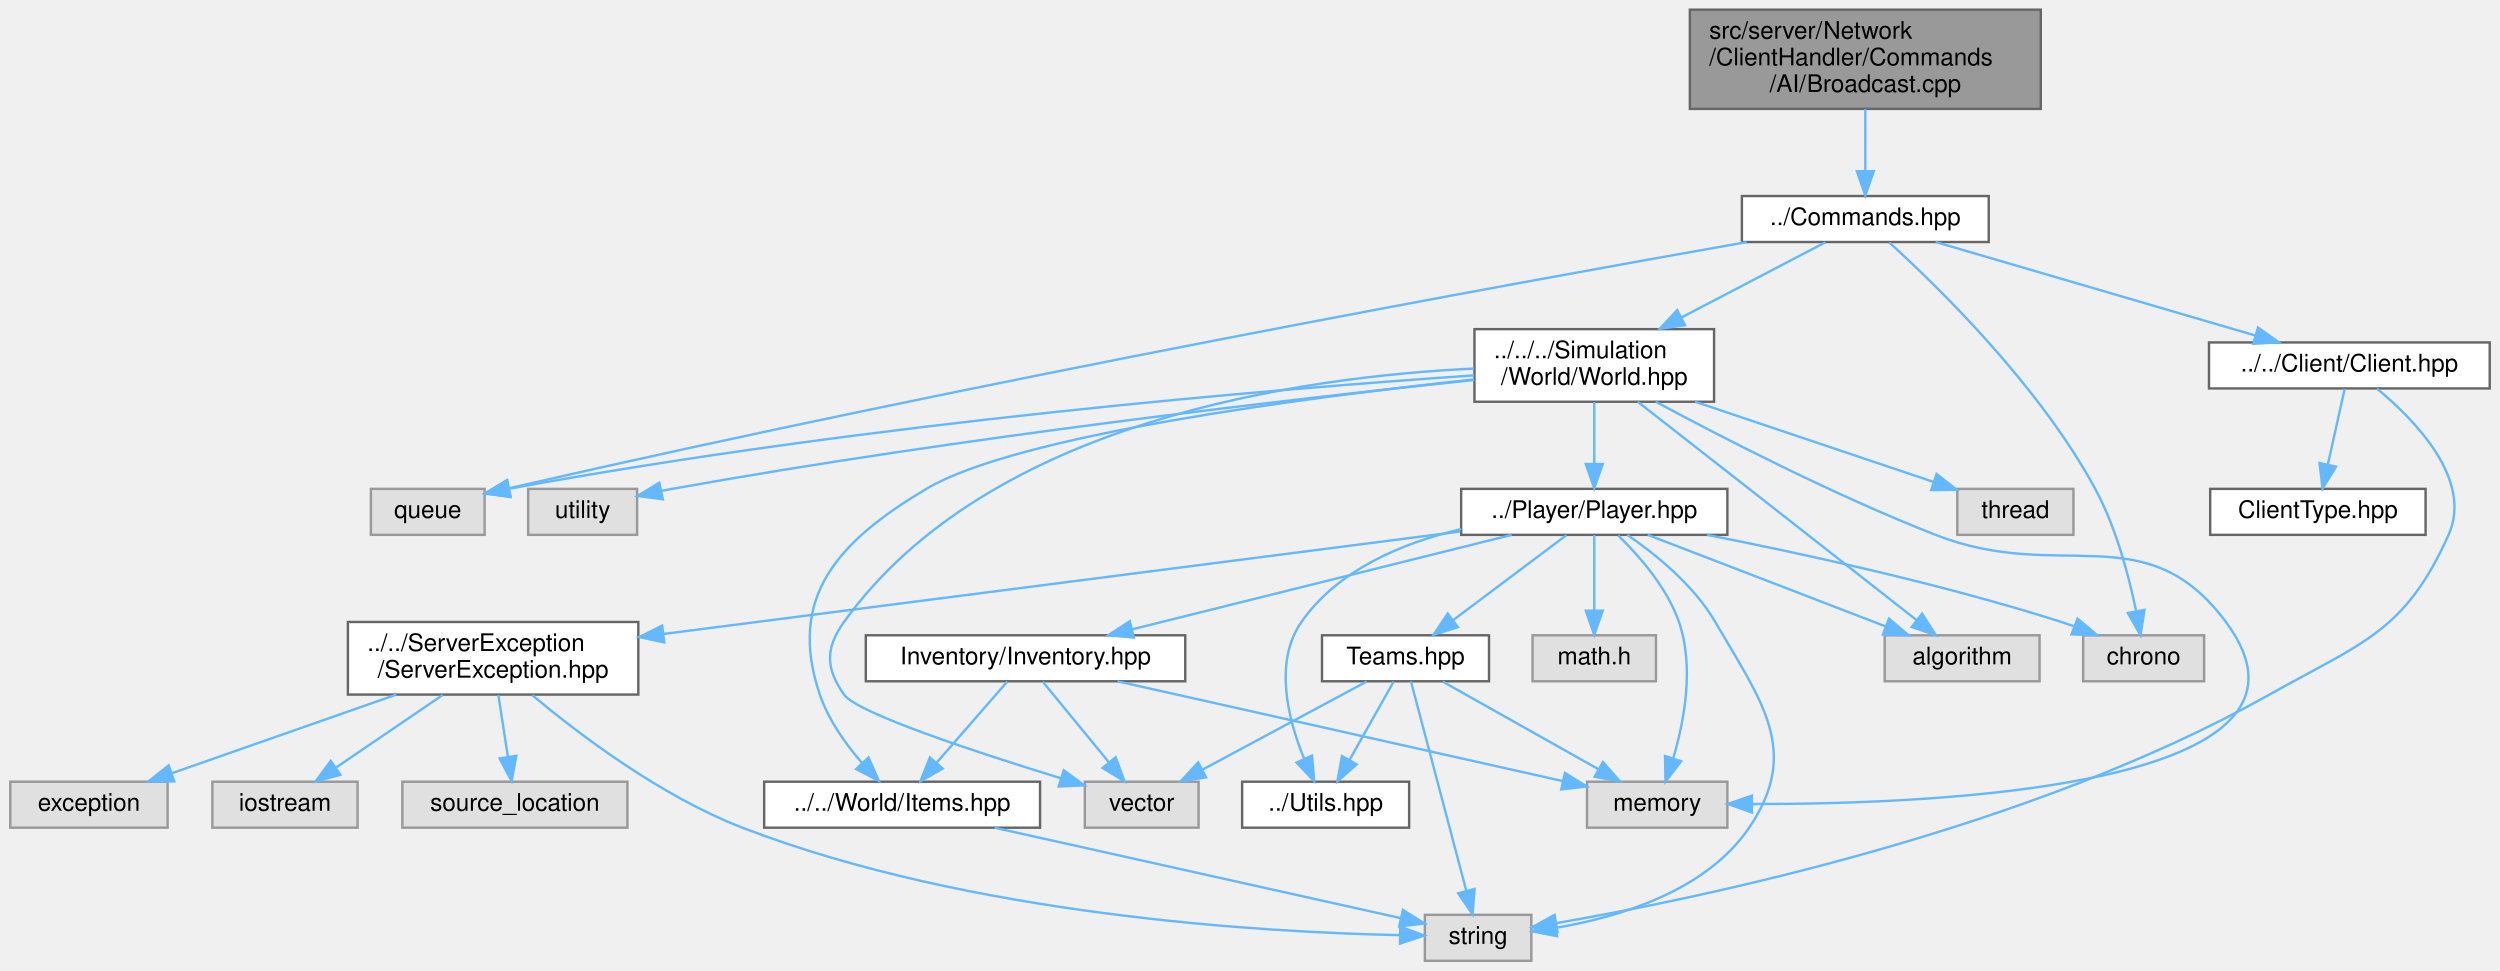
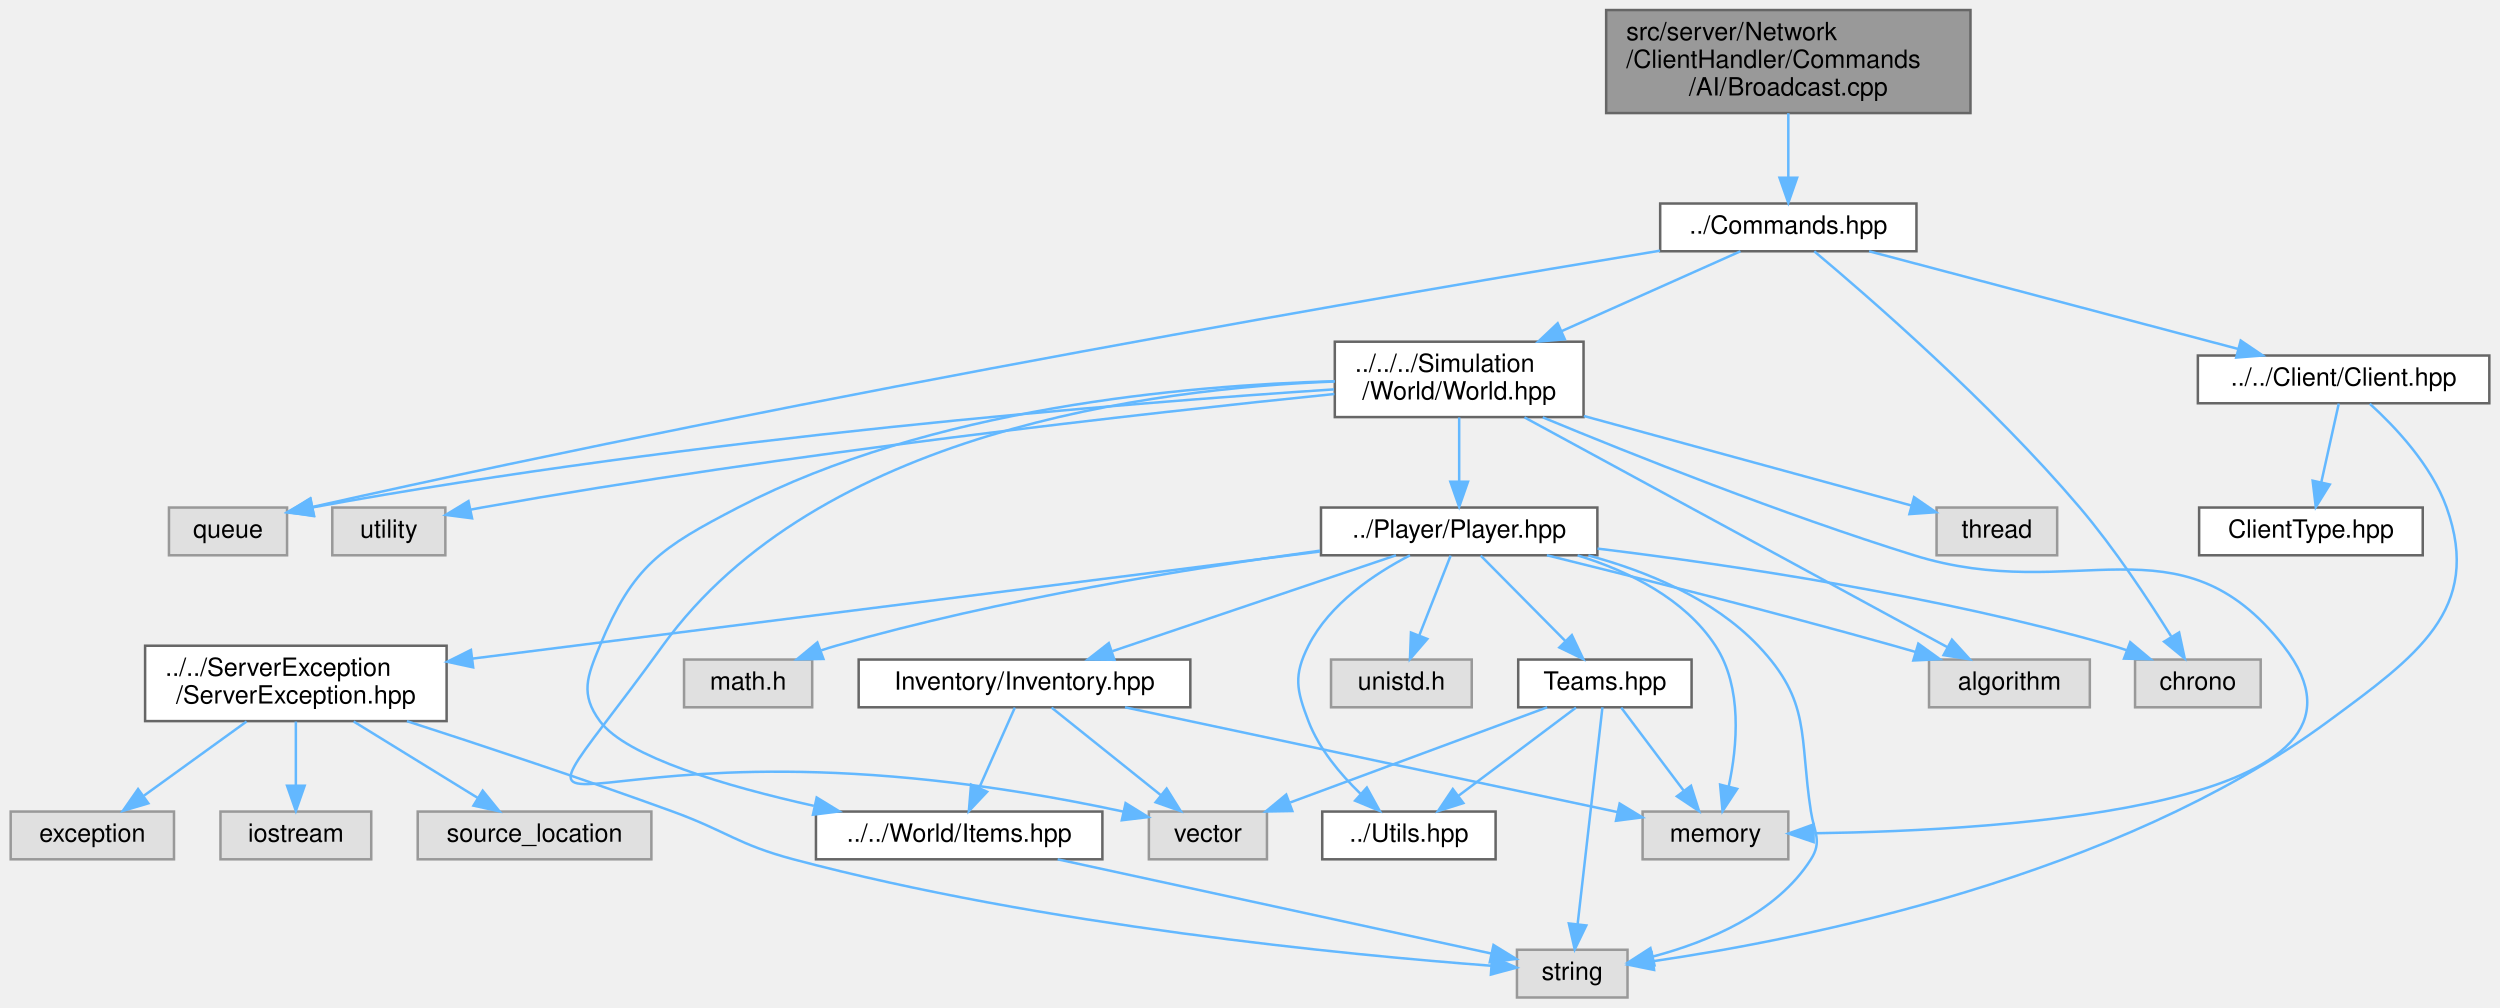
- <svg xmlns="http://www.w3.org/2000/svg" xmlns:xlink="http://www.w3.org/1999/xlink" width="1033pt" height="401pt" viewBox="0.00 0.00 1032.50 401.00">
+ <svg xmlns="http://www.w3.org/2000/svg" xmlns:xlink="http://www.w3.org/1999/xlink" width="995pt" height="401pt" viewBox="0.00 0.00 994.50 401.00">
  <g id="graph0" class="graph" transform="scale(1 1) rotate(0) translate(4 397)">
    <g id="Node000001" class="node">
      <g id="a_Node000001">
        <a xlink:title=" ">
-           <polygon fill="#999999" stroke="#666666" points="839,-393 694,-393 694,-352 839,-352 839,-393" />
-           <text text-anchor="start" x="702" y="-381" font-family="Helvetica,sans-Serif" font-size="10.00">src/server/Network</text>
-           <text text-anchor="start" x="702" y="-370" font-family="Helvetica,sans-Serif" font-size="10.00">/ClientHandler/Commands</text>
-           <text text-anchor="middle" x="766.5" y="-359" font-family="Helvetica,sans-Serif" font-size="10.00">/AI/Broadcast.cpp</text>
+           <polygon fill="#999999" stroke="#666666" points="780,-393 635,-393 635,-352 780,-352 780,-393" />
+           <text text-anchor="start" x="643" y="-381" font-family="Helvetica,sans-Serif" font-size="10.00">src/server/Network</text>
+           <text text-anchor="start" x="643" y="-370" font-family="Helvetica,sans-Serif" font-size="10.00">/ClientHandler/Commands</text>
+           <text text-anchor="middle" x="707.5" y="-359" font-family="Helvetica,sans-Serif" font-size="10.00">/AI/Broadcast.cpp</text>
        </a>
      </g>
    </g>
    <g id="Node000002" class="node">
      <g id="a_Node000002">
        <a xlink:href="Commands_8hpp.html" target="_top" xlink:title=" ">
-           <polygon fill="white" stroke="#666666" points="817.5,-316 715.5,-316 715.5,-297 817.5,-297 817.5,-316" />
-           <text text-anchor="middle" x="766.5" y="-304" font-family="Helvetica,sans-Serif" font-size="10.00">../Commands.hpp</text>
+           <polygon fill="white" stroke="#666666" points="758.5,-316 656.5,-316 656.5,-297 758.5,-297 758.5,-316" />
+           <text text-anchor="middle" x="707.5" y="-304" font-family="Helvetica,sans-Serif" font-size="10.00">../Commands.hpp</text>
        </a>
      </g>
    </g>
    <g id="edge1_Node000001_Node000002" class="edge">
      <g id="a_edge1_Node000001_Node000002">
        <a xlink:title=" ">
-           <path fill="none" stroke="#63b8ff" d="M766.5,-351.95C766.5,-343.85 766.5,-334.5 766.5,-326.47" />
-           <polygon fill="#63b8ff" stroke="#63b8ff" points="770,-326.26 766.5,-316.26 763,-326.26 770,-326.26" />
+           <path fill="none" stroke="#63b8ff" d="M707.5,-351.95C707.5,-343.85 707.5,-334.5 707.5,-326.47" />
+           <polygon fill="#63b8ff" stroke="#63b8ff" points="711,-326.26 707.5,-316.26 704,-326.26 711,-326.26" />
        </a>
      </g>
    </g>
    <g id="Node000003" class="node">
      <g id="a_Node000003">
        <a xlink:href="World_8hpp.html" target="_top" xlink:title=" ">
-           <polygon fill="white" stroke="#666666" points="704,-261 605,-261 605,-231 704,-231 704,-261" />
-           <text text-anchor="start" x="613" y="-249" font-family="Helvetica,sans-Serif" font-size="10.00">../../../Simulation</text>
-           <text text-anchor="middle" x="654.5" y="-238" font-family="Helvetica,sans-Serif" font-size="10.00">/World/World.hpp</text>
+           <polygon fill="white" stroke="#666666" points="626,-261 527,-261 527,-231 626,-231 626,-261" />
+           <text text-anchor="start" x="535" y="-249" font-family="Helvetica,sans-Serif" font-size="10.00">../../../Simulation</text>
+           <text text-anchor="middle" x="576.5" y="-238" font-family="Helvetica,sans-Serif" font-size="10.00">/World/World.hpp</text>
        </a>
      </g>
    </g>
    <g id="edge2_Node000002_Node000003" class="edge">
      <g id="a_edge2_Node000002_Node000003">
        <a xlink:title=" ">
-           <path fill="none" stroke="#63b8ff" d="M749.97,-296.87C734.35,-288.71 710.4,-276.2 690.39,-265.75" />
-           <polygon fill="#63b8ff" stroke="#63b8ff" points="692.01,-262.64 681.52,-261.11 688.77,-268.85 692.01,-262.64" />
+           <path fill="none" stroke="#63b8ff" d="M688.45,-296.99C669.85,-288.68 640.94,-275.78 617.16,-265.16" />
+           <polygon fill="#63b8ff" stroke="#63b8ff" points="618.55,-261.95 607.99,-261.06 615.7,-268.34 618.55,-261.95" />
        </a>
      </g>
    </g>
    <g id="Node000007" class="node">
      <g id="a_Node000007">
        <a xlink:title=" ">
-           <polygon fill="#e0e0e0" stroke="#999999" points="196,-195 149,-195 149,-176 196,-176 196,-195" />
-           <text text-anchor="middle" x="172.5" y="-183" font-family="Helvetica,sans-Serif" font-size="10.00">queue</text>
-         </a>
-       </g>
-     </g>
-     <g id="edge36_Node000002_Node000007" class="edge">
-       <g id="a_edge36_Node000002_Node000007">
-         <a xlink:title=" ">
-           <path fill="none" stroke="#63b8ff" d="M717.41,-296.96C621.08,-279.98 400.43,-239.87 206.04,-195.25" />
-           <polygon fill="#63b8ff" stroke="#63b8ff" points="206.75,-191.82 196.22,-192.99 205.18,-198.64 206.75,-191.82" />
-         </a>
-       </g>
-     </g>
-     <g id="Node000013" class="node">
-       <g id="a_Node000013">
-         <a xlink:title=" ">
-           <polygon fill="#e0e0e0" stroke="#999999" points="906.5,-134.5 856.5,-134.5 856.5,-115.5 906.5,-115.5 906.5,-134.5" />
-           <text text-anchor="middle" x="881.5" y="-122.5" font-family="Helvetica,sans-Serif" font-size="10.00">chrono</text>
-         </a>
-       </g>
-     </g>
-     <g id="edge35_Node000002_Node000013" class="edge">
-       <g id="a_edge35_Node000002_Node000013">
-         <a xlink:title=" ">
-           <path fill="none" stroke="#63b8ff" d="M776.41,-296.79C795.63,-279.37 838.14,-238.16 861.5,-195 870.12,-179.08 875.4,-159.02 878.35,-144.64" />
-           <polygon fill="#63b8ff" stroke="#63b8ff" points="881.84,-144.99 880.24,-134.51 874.96,-143.7 881.84,-144.99" />
-         </a>
-       </g>
-     </g>
-     <g id="Node000022" class="node">
-       <g id="a_Node000022">
+           <polygon fill="#e0e0e0" stroke="#999999" points="110,-195 63,-195 63,-176 110,-176 110,-195" />
+           <text text-anchor="middle" x="86.5" y="-183" font-family="Helvetica,sans-Serif" font-size="10.00">queue</text>
+         </a>
+       </g>
+     </g>
+     <g id="edge37_Node000002_Node000007" class="edge">
+       <g id="a_edge37_Node000002_Node000007">
+         <a xlink:title=" ">
+           <path fill="none" stroke="#63b8ff" d="M656.42,-297.23C555.59,-280.62 323.75,-241.02 120.19,-195.26" />
+           <polygon fill="#63b8ff" stroke="#63b8ff" points="120.74,-191.8 110.22,-193.01 119.2,-198.63 120.74,-191.8" />
+         </a>
+       </g>
+     </g>
+     <g id="Node000014" class="node">
+       <g id="a_Node000014">
+         <a xlink:title=" ">
+           <polygon fill="#e0e0e0" stroke="#999999" points="895.5,-134.5 845.5,-134.5 845.5,-115.5 895.5,-115.5 895.5,-134.5" />
+           <text text-anchor="middle" x="870.5" y="-122.5" font-family="Helvetica,sans-Serif" font-size="10.00">chrono</text>
+         </a>
+       </g>
+     </g>
+     <g id="edge36_Node000002_Node000014" class="edge">
+       <g id="a_edge36_Node000002_Node000014">
+         <a xlink:title=" ">
+           <path fill="none" stroke="#63b8ff" d="M717.82,-296.98C738.97,-279.25 788.22,-236.56 823.5,-195 837.37,-178.66 850.9,-158.17 859.85,-143.78" />
+           <polygon fill="#63b8ff" stroke="#63b8ff" points="863.04,-145.28 865.27,-134.92 857.07,-141.63 863.04,-145.28" />
+         </a>
+       </g>
+     </g>
+     <g id="Node000023" class="node">
+       <g id="a_Node000023">
        <a xlink:href="Client_8hpp.html" target="_top" xlink:title=" ">
-           <polygon fill="white" stroke="#666666" points="1024.5,-255.5 908.5,-255.5 908.5,-236.5 1024.5,-236.5 1024.5,-255.5" />
-           <text text-anchor="middle" x="966.5" y="-243.5" font-family="Helvetica,sans-Serif" font-size="10.00">../../Client/Client.hpp</text>
-         </a>
-       </g>
-     </g>
-     <g id="edge32_Node000002_Node000022" class="edge">
-       <g id="a_edge32_Node000002_Node000022">
-         <a xlink:title=" ">
-           <path fill="none" stroke="#63b8ff" d="M795.58,-296.99C830.39,-286.81 888.82,-269.72 927.51,-258.4" />
-           <polygon fill="#63b8ff" stroke="#63b8ff" points="928.77,-261.68 937.38,-255.52 926.8,-254.96 928.77,-261.68" />
+           <polygon fill="white" stroke="#666666" points="986.5,-255.5 870.5,-255.5 870.5,-236.5 986.5,-236.5 986.5,-255.5" />
+           <text text-anchor="middle" x="928.5" y="-243.5" font-family="Helvetica,sans-Serif" font-size="10.00">../../Client/Client.hpp</text>
+         </a>
+       </g>
+     </g>
+     <g id="edge33_Node000002_Node000023" class="edge">
+       <g id="a_edge33_Node000002_Node000023">
+         <a xlink:title=" ">
+           <path fill="none" stroke="#63b8ff" d="M739.64,-296.99C778.43,-286.73 843.76,-269.43 886.51,-258.12" />
+           <polygon fill="#63b8ff" stroke="#63b8ff" points="887.55,-261.46 896.33,-255.52 885.76,-254.69 887.55,-261.46" />
        </a>
      </g>
    </g>
    <g id="Node000004" class="node">
      <g id="a_Node000004">
        <a xlink:title=" ">
-           <polygon fill="#e0e0e0" stroke="#999999" points="838.5,-134.5 774.5,-134.5 774.5,-115.5 838.5,-115.5 838.5,-134.5" />
-           <text text-anchor="middle" x="806.5" y="-122.5" font-family="Helvetica,sans-Serif" font-size="10.00">algorithm</text>
+           <polygon fill="#e0e0e0" stroke="#999999" points="827.5,-134.5 763.5,-134.5 763.5,-115.5 827.5,-115.5 827.5,-134.5" />
+           <text text-anchor="middle" x="795.5" y="-122.5" font-family="Helvetica,sans-Serif" font-size="10.00">algorithm</text>
        </a>
      </g>
    </g>
    <g id="edge3_Node000003_Node000004" class="edge">
      <g id="a_edge3_Node000003_Node000004">
        <a xlink:title=" ">
-           <path fill="none" stroke="#63b8ff" d="M672.44,-231C685.27,-220.98 702.96,-207.17 718.5,-195 742.41,-176.28 769.95,-154.68 787.76,-140.71" />
-           <polygon fill="#63b8ff" stroke="#63b8ff" points="789.96,-143.43 795.67,-134.5 785.64,-137.92 789.96,-143.43" />
+           <path fill="none" stroke="#63b8ff" d="M602.48,-230.88C645.05,-207.75 729.09,-162.09 770.81,-139.42" />
+           <polygon fill="#63b8ff" stroke="#63b8ff" points="772.63,-142.41 779.75,-134.56 769.29,-136.26 772.63,-142.41" />
        </a>
      </g>
    </g>
    <g id="Node000005" class="node">
      <g id="a_Node000005">
        <a xlink:title=" ">
-           <polygon fill="#e0e0e0" stroke="#999999" points="709.5,-74 651.5,-74 651.5,-55 709.5,-55 709.5,-74" />
-           <text text-anchor="middle" x="680.5" y="-62" font-family="Helvetica,sans-Serif" font-size="10.00">memory</text>
+           <polygon fill="#e0e0e0" stroke="#999999" points="707.5,-74 649.5,-74 649.5,-55 707.5,-55 707.5,-74" />
+           <text text-anchor="middle" x="678.5" y="-62" font-family="Helvetica,sans-Serif" font-size="10.00">memory</text>
        </a>
      </g>
    </g>
    <g id="edge4_Node000003_Node000005" class="edge">
      <g id="a_edge4_Node000003_Node000005">
        <a xlink:title=" ">
-           <path fill="none" stroke="#63b8ff" d="M679.92,-230.99C707.72,-216.03 753.88,-192.3 795.5,-176 847.35,-155.69 882.26,-184.67 915.5,-140 965.93,-72.22 798.88,-64.67 719.75,-64.77" />
-           <polygon fill="#63b8ff" stroke="#63b8ff" points="719.63,-61.27 709.65,-64.82 719.66,-68.27 719.63,-61.27" />
+           <path fill="none" stroke="#63b8ff" d="M609.76,-230.89C645.74,-215.97 705.01,-192.36 757.5,-176 821.72,-155.98 862.98,-192.92 904.5,-140 954.55,-76.21 795.02,-66.44 717.84,-65.36" />
+           <polygon fill="#63b8ff" stroke="#63b8ff" points="717.57,-61.85 707.53,-65.26 717.5,-68.85 717.57,-61.85" />
        </a>
      </g>
    </g>
    <g id="Node000006" class="node">
      <g id="a_Node000006">
        <a xlink:title=" ">
-           <polygon fill="#e0e0e0" stroke="#999999" points="491,-74 444,-74 444,-55 491,-55 491,-74" />
-           <text text-anchor="middle" x="467.5" y="-62" font-family="Helvetica,sans-Serif" font-size="10.00">vector</text>
+           <polygon fill="#e0e0e0" stroke="#999999" points="500,-74 453,-74 453,-55 500,-55 500,-74" />
+           <text text-anchor="middle" x="476.5" y="-62" font-family="Helvetica,sans-Serif" font-size="10.00">vector</text>
        </a>
      </g>
    </g>
    <g id="edge5_Node000003_Node000006" class="edge">
      <g id="a_edge5_Node000003_Node000006">
        <a xlink:title=" ">
-           <path fill="none" stroke="#63b8ff" d="M604.81,-244.72C533.51,-241.31 404.19,-223.23 344.5,-140 336.73,-129.16 336.84,-120.91 344.5,-110 349.89,-102.32 399.54,-86.02 434.08,-75.43" />
-           <polygon fill="#63b8ff" stroke="#63b8ff" points="435.27,-78.73 443.82,-72.47 433.23,-72.03 435.27,-78.73" />
+           <path fill="none" stroke="#63b8ff" d="M526.94,-245.16C454.33,-242.38 321.02,-225.19 259.5,-140 183.26,-34.43 217.56,-122.36 442.92,-73.97" />
+           <polygon fill="#63b8ff" stroke="#63b8ff" points="443.74,-77.37 452.75,-71.8 442.23,-70.54 443.74,-77.37" />
        </a>
      </g>
    </g>
    <g id="edge6_Node000003_Node000007" class="edge">
      <g id="a_edge6_Node000003_Node000007">
        <a xlink:title=" ">
-           <path fill="none" stroke="#63b8ff" d="M604.87,-241.91C523.36,-236.31 355.99,-222.59 206.03,-195.04" />
-           <polygon fill="#63b8ff" stroke="#63b8ff" points="206.65,-191.6 196.18,-193.21 205.37,-198.48 206.65,-191.6" />
+           <path fill="none" stroke="#63b8ff" d="M526.67,-242.03C443.96,-236.57 273.09,-222.99 120.22,-195.07" />
+           <polygon fill="#63b8ff" stroke="#63b8ff" points="120.65,-191.59 110.17,-193.21 119.37,-198.48 120.65,-191.59" />
        </a>
      </g>
    </g>
    <g id="Node000008" class="node">
      <g id="a_Node000008">
        <a xlink:title=" ">
-           <polygon fill="#e0e0e0" stroke="#999999" points="852.5,-195 804.5,-195 804.5,-176 852.5,-176 852.5,-195" />
-           <text text-anchor="middle" x="828.5" y="-183" font-family="Helvetica,sans-Serif" font-size="10.00">thread</text>
+           <polygon fill="#e0e0e0" stroke="#999999" points="814.5,-195 766.5,-195 766.5,-176 814.5,-176 814.5,-195" />
+           <text text-anchor="middle" x="790.5" y="-183" font-family="Helvetica,sans-Serif" font-size="10.00">thread</text>
        </a>
      </g>
    </g>
    <g id="edge7_Node000003_Node000008" class="edge">
      <g id="a_edge7_Node000003_Node000008">
        <a xlink:title=" ">
-           <path fill="none" stroke="#63b8ff" d="M696.18,-230.99C726.26,-220.87 766.38,-207.38 794.53,-197.92" />
-           <polygon fill="#63b8ff" stroke="#63b8ff" points="795.95,-201.13 804.32,-194.63 793.72,-194.5 795.95,-201.13" />
+           <path fill="none" stroke="#63b8ff" d="M626.13,-231.43C666.14,-220.5 721.34,-205.41 756.48,-195.8" />
+           <polygon fill="#63b8ff" stroke="#63b8ff" points="757.54,-199.14 766.26,-193.13 755.69,-192.39 757.54,-199.14" />
        </a>
      </g>
    </g>
    <g id="Node000009" class="node">
      <g id="a_Node000009">
        <a xlink:title=" ">
-           <polygon fill="#e0e0e0" stroke="#999999" points="259,-195 214,-195 214,-176 259,-176 259,-195" />
-           <text text-anchor="middle" x="236.5" y="-183" font-family="Helvetica,sans-Serif" font-size="10.00">utility</text>
+           <polygon fill="#e0e0e0" stroke="#999999" points="173,-195 128,-195 128,-176 173,-176 173,-195" />
+           <text text-anchor="middle" x="150.5" y="-183" font-family="Helvetica,sans-Serif" font-size="10.00">utility</text>
        </a>
      </g>
    </g>
    <g id="edge8_Node000003_Node000009" class="edge">
      <g id="a_edge8_Node000003_Node000009">
        <a xlink:title=" ">
-           <path fill="none" stroke="#63b8ff" d="M604.95,-240.02C532.03,-232.35 391.68,-216.28 273.5,-195 272.04,-194.74 270.55,-194.45 269.05,-194.16" />
-           <polygon fill="#63b8ff" stroke="#63b8ff" points="269.64,-190.71 259.13,-192.06 268.19,-197.55 269.64,-190.71" />
+           <path fill="none" stroke="#63b8ff" d="M526.83,-240.19C452.65,-232.65 308.65,-216.65 187.5,-195 186.04,-194.74 184.55,-194.46 183.05,-194.16" />
+           <polygon fill="#63b8ff" stroke="#63b8ff" points="183.63,-190.71 173.13,-192.07 182.19,-197.56 183.63,-190.71" />
        </a>
      </g>
    </g>
    <g id="Node000010" class="node">
      <g id="a_Node000010">
        <a xlink:href="Player_8hpp.html" target="_top" xlink:title=" ">
-           <polygon fill="white" stroke="#666666" points="709.5,-195 599.5,-195 599.5,-176 709.5,-176 709.5,-195" />
-           <text text-anchor="middle" x="654.5" y="-183" font-family="Helvetica,sans-Serif" font-size="10.00">../Player/Player.hpp</text>
+           <polygon fill="white" stroke="#666666" points="631.5,-195 521.5,-195 521.5,-176 631.5,-176 631.5,-195" />
+           <text text-anchor="middle" x="576.5" y="-183" font-family="Helvetica,sans-Serif" font-size="10.00">../Player/Player.hpp</text>
        </a>
      </g>
    </g>
    <g id="edge9_Node000003_Node000010" class="edge">
      <g id="a_edge9_Node000003_Node000010">
        <a xlink:title=" ">
-           <path fill="none" stroke="#63b8ff" d="M654.5,-230.84C654.5,-223.21 654.5,-213.7 654.5,-205.45" />
-           <polygon fill="#63b8ff" stroke="#63b8ff" points="658,-205.27 654.5,-195.27 651,-205.27 658,-205.27" />
+           <path fill="none" stroke="#63b8ff" d="M576.5,-230.84C576.5,-223.21 576.5,-213.7 576.5,-205.45" />
+           <polygon fill="#63b8ff" stroke="#63b8ff" points="580,-205.27 576.5,-195.27 573,-205.27 580,-205.27" />
+         </a>
+       </g>
+     </g>
+     <g id="Node000020" class="node">
+       <g id="a_Node000020">
+         <a xlink:href="Items_8hpp.html" target="_top" xlink:title=" ">
+           <polygon fill="white" stroke="#666666" points="434.5,-74 320.5,-74 320.5,-55 434.5,-55 434.5,-74" />
+           <text text-anchor="middle" x="377.5" y="-62" font-family="Helvetica,sans-Serif" font-size="10.00">../../World/Items.hpp</text>
+         </a>
+       </g>
+     </g>
+     <g id="edge32_Node000003_Node000020" class="edge">
+       <g id="a_edge32_Node000003_Node000020">
+         <a xlink:title=" ">
+           <path fill="none" stroke="#63b8ff" d="M526.93,-245.28C467.33,-243.67 365.81,-234.62 289.5,-195 258.82,-179.07 247.73,-171.94 234.5,-140 229.4,-127.68 226.6,-120.74 234.5,-110 244.99,-95.75 284.72,-84.08 319.66,-76.27" />
+           <polygon fill="#63b8ff" stroke="#63b8ff" points="320.79,-79.6 329.83,-74.07 319.31,-72.76 320.79,-79.6" />
+         </a>
+       </g>
+     </g>
+     <g id="edge13_Node000010_Node000004" class="edge">
+       <g id="a_edge13_Node000010_Node000004">
+         <a xlink:title=" ">
+           <path fill="none" stroke="#63b8ff" d="M611.41,-176C646.44,-167.35 701.88,-153.37 749.5,-140 752.29,-139.22 755.16,-138.39 758.06,-137.54" />
+           <polygon fill="#63b8ff" stroke="#63b8ff" points="759.24,-140.84 767.83,-134.64 757.24,-134.13 759.24,-140.84" />
+         </a>
+       </g>
+     </g>
+     <g id="edge15_Node000010_Node000005" class="edge">
+       <g id="a_edge15_Node000010_Node000005">
+         <a xlink:title=" ">
+           <path fill="none" stroke="#63b8ff" d="M623.64,-175.95C644.13,-169.64 666.22,-158.75 678.5,-140 689.32,-123.47 687.23,-100.14 683.78,-84.01" />
+           <polygon fill="#63b8ff" stroke="#63b8ff" points="687.14,-83.02 681.32,-74.17 680.35,-84.72 687.14,-83.02" />
+         </a>
+       </g>
+     </g>
+     <g id="Node000011" class="node">
+       <g id="a_Node000011">
+         <a xlink:title=" ">
+           <polygon fill="#e0e0e0" stroke="#999999" points="581.5,-134.5 525.5,-134.5 525.5,-115.5 581.5,-115.5 581.5,-134.5" />
+           <text text-anchor="middle" x="553.5" y="-122.5" font-family="Helvetica,sans-Serif" font-size="10.00">unistd.h</text>
+         </a>
+       </g>
+     </g>
+     <g id="edge10_Node000010_Node000011" class="edge">
+       <g id="a_edge10_Node000010_Node000011">
+         <a xlink:title=" ">
+           <path fill="none" stroke="#63b8ff" d="M573.11,-175.87C569.84,-167.57 564.81,-154.78 560.66,-144.22" />
+           <polygon fill="#63b8ff" stroke="#63b8ff" points="563.82,-142.69 556.91,-134.67 557.31,-145.25 563.82,-142.69" />
+         </a>
+       </g>
+     </g>
+     <g id="Node000012" class="node">
+       <g id="a_Node000012">
+         <a xlink:title=" ">
+           <polygon fill="#e0e0e0" stroke="#999999" points="643.5,-19 599.5,-19 599.5,0 643.5,0 643.5,-19" />
+           <text text-anchor="middle" x="621.5" y="-7" font-family="Helvetica,sans-Serif" font-size="10.00">string</text>
+         </a>
+       </g>
+     </g>
+     <g id="edge11_Node000010_Node000012" class="edge">
+       <g id="a_edge11_Node000010_Node000012">
+         <a xlink:title=" ">
+           <path fill="none" stroke="#63b8ff" d="M627.92,-175.93C651.33,-169.6 677.71,-158.7 695.5,-140 716.72,-117.7 711.78,-104.42 716.5,-74 717.8,-65.66 721.03,-62.13 716.5,-55 702.75,-33.37 675.41,-22.08 653.58,-16.29" />
+           <polygon fill="#63b8ff" stroke="#63b8ff" points="654.24,-12.85 643.7,-13.93 652.61,-19.66 654.24,-12.85" />
+         </a>
+       </g>
+     </g>
+     <g id="Node000013" class="node">
+       <g id="a_Node000013">
+         <a xlink:title=" ">
+           <polygon fill="#e0e0e0" stroke="#999999" points="319,-134.5 268,-134.5 268,-115.5 319,-115.5 319,-134.5" />
+           <text text-anchor="middle" x="293.5" y="-122.5" font-family="Helvetica,sans-Serif" font-size="10.00">math.h</text>
+         </a>
+       </g>
+     </g>
+     <g id="edge12_Node000010_Node000013" class="edge">
+       <g id="a_edge12_Node000010_Node000013">
+         <a xlink:title=" ">
+           <path fill="none" stroke="#63b8ff" d="M521.1,-177.84C470.35,-170.97 393.47,-158.61 328.5,-140 326.57,-139.45 324.59,-138.82 322.61,-138.16" />
+           <polygon fill="#63b8ff" stroke="#63b8ff" points="323.47,-134.74 312.88,-134.56 321.05,-141.31 323.47,-134.74" />
+         </a>
+       </g>
+     </g>
+     <g id="edge14_Node000010_Node000014" class="edge">
+       <g id="a_edge14_Node000010_Node000014">
+         <a xlink:title=" ">
+           <path fill="none" stroke="#63b8ff" d="M631.57,-178.66C684.74,-172.19 767.18,-159.94 836.5,-140 838.39,-139.46 840.31,-138.84 842.24,-138.18" />
+           <polygon fill="#63b8ff" stroke="#63b8ff" points="843.58,-141.41 851.7,-134.61 841.11,-134.87 843.58,-141.41" />
+         </a>
+       </g>
+     </g>
+     <g id="Node000015" class="node">
+       <g id="a_Node000015">
+         <a xlink:href="ServerException_8hpp.html" target="_top" xlink:title=" ">
+           <polygon fill="white" stroke="#666666" points="173.5,-140 53.5,-140 53.5,-110 173.5,-110 173.5,-140" />
+           <text text-anchor="start" x="61.5" y="-128" font-family="Helvetica,sans-Serif" font-size="10.00">../../ServerException</text>
+           <text text-anchor="middle" x="113.5" y="-117" font-family="Helvetica,sans-Serif" font-size="10.00">/ServerException.hpp</text>
+         </a>
+       </g>
+     </g>
+     <g id="edge16_Node000010_Node000015" class="edge">
+       <g id="a_edge16_Node000010_Node000015">
+         <a xlink:title=" ">
+           <path fill="none" stroke="#63b8ff" d="M521.11,-177.5C436.78,-166.85 276.26,-146.56 183.81,-134.88" />
+           <polygon fill="#63b8ff" stroke="#63b8ff" points="184.07,-131.39 173.71,-133.61 183.19,-138.33 184.07,-131.39" />
        </a>
      </g>
    </g>
    <g id="Node000019" class="node">
      <g id="a_Node000019">
-         <a xlink:href="Items_8hpp.html" target="_top" xlink:title=" ">
-           <polygon fill="white" stroke="#666666" points="425.5,-74 311.5,-74 311.5,-55 425.5,-55 425.5,-74" />
-           <text text-anchor="middle" x="368.5" y="-62" font-family="Helvetica,sans-Serif" font-size="10.00">../../World/Items.hpp</text>
-         </a>
-       </g>
-     </g>
-     <g id="edge31_Node000003_Node000019" class="edge">
-       <g id="a_edge31_Node000003_Node000019">
-         <a xlink:title=" ">
-           <path fill="none" stroke="#63b8ff" d="M604.77,-240.21C535.96,-232.87 415.93,-217.32 378.5,-195 341.96,-173.22 320.87,-150.3 334.5,-110 338.06,-99.47 345.22,-89.48 352.05,-81.63" />
-           <polygon fill="#63b8ff" stroke="#63b8ff" points="354.63,-84.01 358.89,-74.31 349.51,-79.23 354.63,-84.01" />
-         </a>
-       </g>
-     </g>
-     <g id="edge12_Node000010_Node000004" class="edge">
-       <g id="a_edge12_Node000010_Node000004">
-         <a xlink:title=" ">
-           <path fill="none" stroke="#63b8ff" d="M676.6,-175.99C702.49,-166.03 745.58,-149.45 774.97,-138.13" />
-           <polygon fill="#63b8ff" stroke="#63b8ff" points="776.3,-141.38 784.37,-134.52 773.78,-134.84 776.3,-141.38" />
-         </a>
-       </g>
-     </g>
-     <g id="edge14_Node000010_Node000005" class="edge">
-       <g id="a_edge14_Node000010_Node000005">
-         <a xlink:title=" ">
-           <path fill="none" stroke="#63b8ff" d="M664.38,-175.75C672.89,-167.5 684.55,-154.3 689.5,-140 695.88,-121.57 691.72,-99.23 687.17,-83.84" />
-           <polygon fill="#63b8ff" stroke="#63b8ff" points="690.39,-82.43 683.93,-74.03 683.74,-84.62 690.39,-82.43" />
-         </a>
-       </g>
-     </g>
-     <g id="Node000011" class="node">
-       <g id="a_Node000011">
-         <a xlink:title=" ">
-           <polygon fill="#e0e0e0" stroke="#999999" points="628.5,-19 584.5,-19 584.5,0 628.5,0 628.5,-19" />
-           <text text-anchor="middle" x="606.5" y="-7" font-family="Helvetica,sans-Serif" font-size="10.00">string</text>
-         </a>
-       </g>
-     </g>
-     <g id="edge10_Node000010_Node000011" class="edge">
-       <g id="a_edge10_Node000010_Node000011">
-         <a xlink:title=" ">
-           <path fill="none" stroke="#63b8ff" d="M668.16,-176C679.66,-168.1 695.63,-155.27 704.5,-140 723.73,-106.89 740,-86.68 718.5,-55 700.76,-28.87 665,-18.08 638.63,-13.63" />
-           <polygon fill="#63b8ff" stroke="#63b8ff" points="639.1,-10.16 628.7,-12.17 638.08,-17.08 639.1,-10.16" />
-         </a>
-       </g>
-     </g>
-     <g id="Node000012" class="node">
-       <g id="a_Node000012">
-         <a xlink:title=" ">
-           <polygon fill="#e0e0e0" stroke="#999999" points="680,-134.5 629,-134.5 629,-115.5 680,-115.5 680,-134.5" />
-           <text text-anchor="middle" x="654.5" y="-122.5" font-family="Helvetica,sans-Serif" font-size="10.00">math.h</text>
-         </a>
-       </g>
-     </g>
-     <g id="edge11_Node000010_Node000012" class="edge">
-       <g id="a_edge11_Node000010_Node000012">
-         <a xlink:title=" ">
-           <path fill="none" stroke="#63b8ff" d="M654.5,-175.87C654.5,-167.75 654.5,-155.31 654.5,-144.89" />
-           <polygon fill="#63b8ff" stroke="#63b8ff" points="658,-144.67 654.5,-134.67 651,-144.67 658,-144.67" />
-         </a>
-       </g>
-     </g>
-     <g id="edge13_Node000010_Node000013" class="edge">
-       <g id="a_edge13_Node000010_Node000013">
-         <a xlink:title=" ">
-           <path fill="none" stroke="#63b8ff" d="M701.09,-175.99C740.54,-168.25 798.36,-155.67 847.5,-140 849.17,-139.47 850.88,-138.89 852.59,-138.28" />
-           <polygon fill="#63b8ff" stroke="#63b8ff" points="854.2,-141.41 862.29,-134.55 851.69,-134.87 854.2,-141.41" />
-         </a>
-       </g>
-     </g>
-     <g id="Node000014" class="node">
-       <g id="a_Node000014">
-         <a xlink:href="ServerException_8hpp.html" target="_top" xlink:title=" ">
-           <polygon fill="white" stroke="#666666" points="259.5,-140 139.5,-140 139.5,-110 259.5,-110 259.5,-140" />
-           <text text-anchor="start" x="147.5" y="-128" font-family="Helvetica,sans-Serif" font-size="10.00">../../ServerException</text>
-           <text text-anchor="middle" x="199.5" y="-117" font-family="Helvetica,sans-Serif" font-size="10.00">/ServerException.hpp</text>
-         </a>
-       </g>
-     </g>
-     <g id="edge15_Node000010_Node000014" class="edge">
-       <g id="a_edge15_Node000010_Node000014">
-         <a xlink:title=" ">
-           <path fill="none" stroke="#63b8ff" d="M599.16,-177.39C516.5,-166.76 360.8,-146.74 270.06,-135.07" />
-           <polygon fill="#63b8ff" stroke="#63b8ff" points="270.23,-131.57 259.87,-133.76 269.34,-138.51 270.23,-131.57" />
+         <a xlink:href="Inventory_8hpp.html" target="_top" xlink:title=" ">
+           <polygon fill="white" stroke="#666666" points="469.5,-134.5 337.5,-134.5 337.5,-115.5 469.5,-115.5 469.5,-134.5" />
+           <text text-anchor="middle" x="403.5" y="-122.5" font-family="Helvetica,sans-Serif" font-size="10.00">Inventory/Inventory.hpp</text>
+         </a>
+       </g>
+     </g>
+     <g id="edge21_Node000010_Node000019" class="edge">
+       <g id="a_edge21_Node000010_Node000019">
+         <a xlink:title=" ">
+           <path fill="none" stroke="#63b8ff" d="M551.34,-175.99C521.62,-165.94 471.98,-149.16 438.51,-137.84" />
+           <polygon fill="#63b8ff" stroke="#63b8ff" points="439.28,-134.4 428.69,-134.52 437.04,-141.04 439.28,-134.4" />
+         </a>
+       </g>
+     </g>
+     <g id="Node000021" class="node">
+       <g id="a_Node000021">
+         <a xlink:href="Teams_8hpp.html" target="_top" xlink:title=" ">
+           <polygon fill="white" stroke="#666666" points="669,-134.5 600,-134.5 600,-115.5 669,-115.5 669,-134.5" />
+           <text text-anchor="middle" x="634.5" y="-122.5" font-family="Helvetica,sans-Serif" font-size="10.00">Teams.hpp</text>
+         </a>
+       </g>
+     </g>
+     <g id="edge26_Node000010_Node000021" class="edge">
+       <g id="a_edge26_Node000010_Node000021">
+         <a xlink:title=" ">
+           <path fill="none" stroke="#63b8ff" d="M585.06,-175.87C593.88,-166.97 607.84,-152.89 618.68,-141.95" />
+           <polygon fill="#63b8ff" stroke="#63b8ff" points="621.35,-144.23 625.91,-134.67 616.38,-139.3 621.35,-144.23" />
+         </a>
+       </g>
+     </g>
+     <g id="Node000022" class="node">
+       <g id="a_Node000022">
+         <a xlink:href="Utils_8hpp.html" target="_top" xlink:title=" ">
+           <polygon fill="white" stroke="#666666" points="591,-74 522,-74 522,-55 591,-55 591,-74" />
+           <text text-anchor="middle" x="556.5" y="-62" font-family="Helvetica,sans-Serif" font-size="10.00">../Utils.hpp</text>
+         </a>
+       </g>
+     </g>
+     <g id="edge31_Node000010_Node000022" class="edge">
+       <g id="a_edge31_Node000010_Node000022">
+         <a xlink:title=" ">
+           <path fill="none" stroke="#63b8ff" d="M556.92,-175.98C542.83,-168.68 524.9,-156.68 516.5,-140 510.51,-128.09 511.73,-122.45 516.5,-110 520.74,-98.94 529.14,-88.91 537.14,-81.18" />
+           <polygon fill="#63b8ff" stroke="#63b8ff" points="539.75,-83.55 544.86,-74.27 535.08,-78.33 539.75,-83.55" />
+         </a>
+       </g>
+     </g>
+     <g id="edge19_Node000015_Node000012" class="edge">
+       <g id="a_edge19_Node000015_Node000012">
+         <a xlink:title=" ">
+           <path fill="none" stroke="#63b8ff" d="M157.7,-109.98C187.69,-100.29 228.16,-86.87 263.5,-74 285.06,-66.15 289.33,-60.89 311.5,-55 410.73,-28.63 532.23,-16.95 589.17,-12.64" />
+           <polygon fill="#63b8ff" stroke="#63b8ff" points="589.63,-16.11 599.35,-11.89 589.12,-9.13 589.63,-16.11" />
+         </a>
+       </g>
+     </g>
+     <g id="Node000016" class="node">
+       <g id="a_Node000016">
+         <a xlink:title=" ">
+           <polygon fill="#e0e0e0" stroke="#999999" points="65,-74 0,-74 0,-55 65,-55 65,-74" />
+           <text text-anchor="middle" x="32.5" y="-62" font-family="Helvetica,sans-Serif" font-size="10.00">exception</text>
+         </a>
+       </g>
+     </g>
+     <g id="edge17_Node000015_Node000016" class="edge">
+       <g id="a_edge17_Node000015_Node000016">
+         <a xlink:title=" ">
+           <path fill="none" stroke="#63b8ff" d="M93.89,-109.84C81.53,-100.91 65.6,-89.41 53.07,-80.35" />
+           <polygon fill="#63b8ff" stroke="#63b8ff" points="54.79,-77.28 44.64,-74.27 50.7,-82.96 54.79,-77.28" />
+         </a>
+       </g>
+     </g>
+     <g id="Node000017" class="node">
+       <g id="a_Node000017">
+         <a xlink:title=" ">
+           <polygon fill="#e0e0e0" stroke="#999999" points="143.5,-74 83.5,-74 83.5,-55 143.5,-55 143.5,-74" />
+           <text text-anchor="middle" x="113.5" y="-62" font-family="Helvetica,sans-Serif" font-size="10.00">iostream</text>
+         </a>
+       </g>
+     </g>
+     <g id="edge18_Node000015_Node000017" class="edge">
+       <g id="a_edge18_Node000015_Node000017">
+         <a xlink:title=" ">
+           <path fill="none" stroke="#63b8ff" d="M113.5,-109.84C113.5,-102.21 113.5,-92.7 113.5,-84.45" />
+           <polygon fill="#63b8ff" stroke="#63b8ff" points="117,-84.27 113.5,-74.27 110,-84.27 117,-84.27" />
        </a>
      </g>
    </g>
    <g id="Node000018" class="node">
      <g id="a_Node000018">
-         <a xlink:href="Inventory_8hpp.html" target="_top" xlink:title=" ">
-           <polygon fill="white" stroke="#666666" points="485.5,-134.5 353.5,-134.5 353.5,-115.5 485.5,-115.5 485.5,-134.5" />
-           <text text-anchor="middle" x="419.5" y="-122.5" font-family="Helvetica,sans-Serif" font-size="10.00">Inventory/Inventory.hpp</text>
-         </a>
-       </g>
-     </g>
-     <g id="edge20_Node000010_Node000018" class="edge">
-       <g id="a_edge20_Node000010_Node000018">
-         <a xlink:title=" ">
-           <path fill="none" stroke="#63b8ff" d="M620.33,-175.99C578.91,-165.68 509.02,-148.28 463.58,-136.97" />
-           <polygon fill="#63b8ff" stroke="#63b8ff" points="464.26,-133.54 453.71,-134.52 462.57,-140.33 464.26,-133.54" />
-         </a>
-       </g>
-     </g>
-     <g id="Node000020" class="node">
-       <g id="a_Node000020">
-         <a xlink:href="Teams_8hpp.html" target="_top" xlink:title=" ">
-           <polygon fill="white" stroke="#666666" points="611,-134.5 542,-134.5 542,-115.5 611,-115.5 611,-134.5" />
-           <text text-anchor="middle" x="576.5" y="-122.5" font-family="Helvetica,sans-Serif" font-size="10.00">Teams.hpp</text>
-         </a>
-       </g>
-     </g>
-     <g id="edge25_Node000010_Node000020" class="edge">
-       <g id="a_edge25_Node000010_Node000020">
-         <a xlink:title=" ">
-           <path fill="none" stroke="#63b8ff" d="M642.99,-175.87C630.66,-166.62 610.88,-151.78 596.09,-140.69" />
-           <polygon fill="#63b8ff" stroke="#63b8ff" points="598.16,-137.87 588.06,-134.67 593.96,-143.47 598.16,-137.87" />
-         </a>
-       </g>
-     </g>
-     <g id="Node000021" class="node">
-       <g id="a_Node000021">
-         <a xlink:href="Utils_8hpp.html" target="_top" xlink:title=" ">
-           <polygon fill="white" stroke="#666666" points="578,-74 509,-74 509,-55 578,-55 578,-74" />
-           <text text-anchor="middle" x="543.5" y="-62" font-family="Helvetica,sans-Serif" font-size="10.00">../Utils.hpp</text>
-         </a>
-       </g>
-     </g>
-     <g id="edge30_Node000010_Node000021" class="edge">
-       <g id="a_edge30_Node000010_Node000021">
-         <a xlink:title=" ">
-           <path fill="none" stroke="#63b8ff" d="M599.47,-178.38C575.05,-172.62 548.48,-161.48 533.5,-140 521.98,-123.49 527.97,-99.84 534.55,-83.64" />
-           <polygon fill="#63b8ff" stroke="#63b8ff" points="537.88,-84.77 538.79,-74.22 531.5,-81.9 537.88,-84.77" />
-         </a>
-       </g>
-     </g>
-     <g id="edge18_Node000014_Node000011" class="edge">
-       <g id="a_edge18_Node000014_Node000011">
-         <a xlink:title=" ">
-           <path fill="none" stroke="#63b8ff" d="M215.68,-109.75C234.94,-93.65 268.76,-68 302.5,-55 396.49,-18.78 517.22,-11.78 574.11,-10.6" />
-           <polygon fill="#63b8ff" stroke="#63b8ff" points="574.34,-14.1 584.29,-10.44 574.23,-7.1 574.34,-14.1" />
-         </a>
-       </g>
-     </g>
-     <g id="Node000015" class="node">
-       <g id="a_Node000015">
-         <a xlink:title=" ">
-           <polygon fill="#e0e0e0" stroke="#999999" points="65,-74 0,-74 0,-55 65,-55 65,-74" />
-           <text text-anchor="middle" x="32.5" y="-62" font-family="Helvetica,sans-Serif" font-size="10.00">exception</text>
-         </a>
-       </g>
-     </g>
-     <g id="edge16_Node000014_Node000015" class="edge">
-       <g id="a_edge16_Node000014_Node000015">
-         <a xlink:title=" ">
-           <path fill="none" stroke="#63b8ff" d="M159.5,-109.99C131.26,-100.1 93.82,-86.98 66.92,-77.56" />
-           <polygon fill="#63b8ff" stroke="#63b8ff" points="67.76,-74.14 57.16,-74.14 65.44,-80.75 67.76,-74.14" />
-         </a>
-       </g>
-     </g>
-     <g id="Node000016" class="node">
-       <g id="a_Node000016">
-         <a xlink:title=" ">
-           <polygon fill="#e0e0e0" stroke="#999999" points="143.5,-74 83.5,-74 83.5,-55 143.5,-55 143.5,-74" />
-           <text text-anchor="middle" x="113.5" y="-62" font-family="Helvetica,sans-Serif" font-size="10.00">iostream</text>
-         </a>
-       </g>
-     </g>
-     <g id="edge17_Node000014_Node000016" class="edge">
-       <g id="a_edge17_Node000014_Node000016">
-         <a xlink:title=" ">
-           <path fill="none" stroke="#63b8ff" d="M178.68,-109.84C165.35,-100.77 148.11,-89.04 134.71,-79.92" />
-           <polygon fill="#63b8ff" stroke="#63b8ff" points="136.37,-76.83 126.13,-74.09 132.43,-82.61 136.37,-76.83" />
-         </a>
-       </g>
-     </g>
-     <g id="Node000017" class="node">
-       <g id="a_Node000017">
        <a xlink:title=" ">
          <polygon fill="#e0e0e0" stroke="#999999" points="255,-74 162,-74 162,-55 255,-55 255,-74" />
          <text text-anchor="middle" x="208.5" y="-62" font-family="Helvetica,sans-Serif" font-size="10.00">source_location</text>
        </a>
      </g>
    </g>
-     <g id="edge19_Node000014_Node000017" class="edge">
-       <g id="a_edge19_Node000014_Node000017">
-         <a xlink:title=" ">
-           <path fill="none" stroke="#63b8ff" d="M201.68,-109.84C202.87,-102.13 204.35,-92.49 205.63,-84.17" />
-           <polygon fill="#63b8ff" stroke="#63b8ff" points="209.09,-84.68 207.15,-74.27 202.17,-83.62 209.09,-84.68" />
-         </a>
-       </g>
-     </g>
-     <g id="edge22_Node000018_Node000005" class="edge">
-       <g id="a_edge22_Node000018_Node000005">
-         <a xlink:title=" ">
-           <path fill="none" stroke="#63b8ff" d="M457.45,-115.49C506.55,-104.49 591.67,-85.41 641.35,-74.28" />
-           <polygon fill="#63b8ff" stroke="#63b8ff" points="642.39,-77.63 651.39,-72.03 640.86,-70.8 642.39,-77.63" />
-         </a>
-       </g>
-     </g>
-     <g id="edge21_Node000018_Node000006" class="edge">
-       <g id="a_edge21_Node000018_Node000006">
-         <a xlink:title=" ">
-           <path fill="none" stroke="#63b8ff" d="M426.58,-115.37C433.74,-106.64 444.99,-92.93 453.89,-82.09" />
-           <polygon fill="#63b8ff" stroke="#63b8ff" points="456.75,-84.12 460.39,-74.17 451.34,-79.68 456.75,-84.12" />
-         </a>
-       </g>
-     </g>
-     <g id="edge23_Node000018_Node000019" class="edge">
-       <g id="a_edge23_Node000018_Node000019">
-         <a xlink:title=" ">
-           <path fill="none" stroke="#63b8ff" d="M411.97,-115.37C404.29,-106.55 392.18,-92.66 382.69,-81.77" />
-           <polygon fill="#63b8ff" stroke="#63b8ff" points="385.27,-79.41 376.06,-74.17 379.99,-84.01 385.27,-79.41" />
-         </a>
-       </g>
-     </g>
-     <g id="edge24_Node000019_Node000011" class="edge">
-       <g id="a_edge24_Node000019_Node000011">
-         <a xlink:title=" ">
-           <path fill="none" stroke="#63b8ff" d="M406.74,-54.98C453.23,-44.63 530.87,-27.34 574.4,-17.65" />
-           <polygon fill="#63b8ff" stroke="#63b8ff" points="575.43,-21 584.43,-15.41 573.91,-14.17 575.43,-21" />
-         </a>
-       </g>
-     </g>
-     <g id="edge27_Node000020_Node000005" class="edge">
-       <g id="a_edge27_Node000020_Node000005">
-         <a xlink:title=" ">
-           <path fill="none" stroke="#63b8ff" d="M591.85,-115.37C608.82,-105.82 636.4,-90.31 656.29,-79.12" />
-           <polygon fill="#63b8ff" stroke="#63b8ff" points="658.09,-82.12 665.09,-74.17 654.66,-76.02 658.09,-82.12" />
-         </a>
-       </g>
-     </g>
-     <g id="edge29_Node000020_Node000006" class="edge">
-       <g id="a_edge29_Node000020_Node000006">
-         <a xlink:title=" ">
-           <path fill="none" stroke="#63b8ff" d="M560.42,-115.37C542.55,-105.78 513.46,-90.17 492.59,-78.97" />
-           <polygon fill="#63b8ff" stroke="#63b8ff" points="494.12,-75.81 483.65,-74.17 490.81,-81.98 494.12,-75.81" />
-         </a>
-       </g>
-     </g>
-     <g id="edge28_Node000020_Node000011" class="edge">
-       <g id="a_edge28_Node000020_Node000011">
-         <a xlink:title=" ">
-           <path fill="none" stroke="#63b8ff" d="M578.75,-115.47C583.6,-97.15 595.09,-53.68 601.66,-28.81" />
-           <polygon fill="#63b8ff" stroke="#63b8ff" points="605.05,-29.69 604.22,-19.13 598.28,-27.9 605.05,-29.69" />
-         </a>
-       </g>
-     </g>
-     <g id="edge26_Node000020_Node000021" class="edge">
-       <g id="a_edge26_Node000020_Node000021">
-         <a xlink:title=" ">
-           <path fill="none" stroke="#63b8ff" d="M571.63,-115.37C566.85,-106.9 559.43,-93.74 553.41,-83.07" />
-           <polygon fill="#63b8ff" stroke="#63b8ff" points="556.35,-81.16 548.39,-74.17 550.25,-84.6 556.35,-81.16" />
-         </a>
-       </g>
-     </g>
-     <g id="edge33_Node000022_Node000011" class="edge">
-       <g id="a_edge33_Node000022_Node000011">
-         <a xlink:title=" ">
-           <path fill="none" stroke="#63b8ff" d="M977.91,-236.42C993.32,-223.7 1017.76,-198.89 1007.5,-176 989.48,-135.78 971.92,-131.58 933.5,-110 834.18,-54.2 699.93,-26.14 638.99,-15.59" />
-           <polygon fill="#63b8ff" stroke="#63b8ff" points="639.28,-12.09 628.83,-13.88 638.11,-18.99 639.28,-12.09" />
-         </a>
-       </g>
-     </g>
-     <g id="Node000023" class="node">
-       <g id="a_Node000023">
+     <g id="edge20_Node000015_Node000018" class="edge">
+       <g id="a_edge20_Node000015_Node000018">
+         <a xlink:title=" ">
+           <path fill="none" stroke="#63b8ff" d="M136.5,-109.84C151.5,-100.6 171,-88.59 185.93,-79.4" />
+           <polygon fill="#63b8ff" stroke="#63b8ff" points="187.86,-82.32 194.54,-74.09 184.19,-76.36 187.86,-82.32" />
+         </a>
+       </g>
+     </g>
+     <g id="edge23_Node000019_Node000005" class="edge">
+       <g id="a_edge23_Node000019_Node000005">
+         <a xlink:title=" ">
+           <path fill="none" stroke="#63b8ff" d="M443.49,-115.49C496,-104.32 587.6,-84.84 639.58,-73.78" />
+           <polygon fill="#63b8ff" stroke="#63b8ff" points="640.37,-77.19 649.42,-71.69 638.91,-70.34 640.37,-77.19" />
+         </a>
+       </g>
+     </g>
+     <g id="edge22_Node000019_Node000006" class="edge">
+       <g id="a_edge22_Node000019_Node000006">
+         <a xlink:title=" ">
+           <path fill="none" stroke="#63b8ff" d="M414.27,-115.37C425.7,-106.21 443.98,-91.56 457.78,-80.51" />
+           <polygon fill="#63b8ff" stroke="#63b8ff" points="460.07,-83.15 465.68,-74.17 455.69,-77.69 460.07,-83.15" />
+         </a>
+       </g>
+     </g>
+     <g id="edge24_Node000019_Node000020" class="edge">
+       <g id="a_edge24_Node000019_Node000020">
+         <a xlink:title=" ">
+           <path fill="none" stroke="#63b8ff" d="M399.66,-115.37C395.94,-106.99 390.17,-94.01 385.45,-83.39" />
+           <polygon fill="#63b8ff" stroke="#63b8ff" points="388.61,-81.88 381.35,-74.17 382.22,-84.73 388.61,-81.88" />
+         </a>
+       </g>
+     </g>
+     <g id="edge25_Node000020_Node000012" class="edge">
+       <g id="a_edge25_Node000020_Node000012">
+         <a xlink:title=" ">
+           <path fill="none" stroke="#63b8ff" d="M416.7,-54.98C464.59,-44.58 544.71,-27.18 589.22,-17.51" />
+           <polygon fill="#63b8ff" stroke="#63b8ff" points="590.17,-20.89 599.2,-15.34 588.68,-14.05 590.17,-20.89" />
+         </a>
+       </g>
+     </g>
+     <g id="edge28_Node000021_Node000005" class="edge">
+       <g id="a_edge28_Node000021_Node000005">
+         <a xlink:title=" ">
+           <path fill="none" stroke="#63b8ff" d="M640.99,-115.37C647.49,-106.73 657.66,-93.2 665.78,-82.42" />
+           <polygon fill="#63b8ff" stroke="#63b8ff" points="668.77,-84.26 671.98,-74.17 663.17,-80.06 668.77,-84.26" />
+         </a>
+       </g>
+     </g>
+     <g id="edge30_Node000021_Node000006" class="edge">
+       <g id="a_edge30_Node000021_Node000006">
+         <a xlink:title=" ">
+           <path fill="none" stroke="#63b8ff" d="M611.53,-115.49C584.61,-105.53 539.83,-88.95 509.27,-77.63" />
+           <polygon fill="#63b8ff" stroke="#63b8ff" points="510.1,-74.21 499.5,-74.02 507.66,-80.77 510.1,-74.21" />
+         </a>
+       </g>
+     </g>
+     <g id="edge29_Node000021_Node000012" class="edge">
+       <g id="a_edge29_Node000021_Node000012">
+         <a xlink:title=" ">
+           <path fill="none" stroke="#63b8ff" d="M633.52,-115.47C631.43,-97.23 626.49,-54.07 623.64,-29.14" />
+           <polygon fill="#63b8ff" stroke="#63b8ff" points="627.1,-28.67 622.49,-19.13 620.15,-29.46 627.1,-28.67" />
+         </a>
+       </g>
+     </g>
+     <g id="edge27_Node000021_Node000022" class="edge">
+       <g id="a_edge27_Node000021_Node000022">
+         <a xlink:title=" ">
+           <path fill="none" stroke="#63b8ff" d="M622.99,-115.37C610.66,-106.12 590.88,-91.28 576.09,-80.19" />
+           <polygon fill="#63b8ff" stroke="#63b8ff" points="578.16,-77.37 568.06,-74.17 573.96,-82.97 578.16,-77.37" />
+         </a>
+       </g>
+     </g>
+     <g id="edge34_Node000023_Node000012" class="edge">
+       <g id="a_edge34_Node000023_Node000012">
+         <a xlink:title=" ">
+           <path fill="none" stroke="#63b8ff" d="M938.92,-236.31C948.95,-227.22 963.45,-211.91 969.5,-195 984.03,-154.35 957.24,-135.63 922.5,-110 838.07,-47.71 712.47,-23.02 653.84,-14.47" />
+           <polygon fill="#63b8ff" stroke="#63b8ff" points="654.08,-10.97 643.69,-13.05 653.11,-17.9 654.08,-10.97" />
+         </a>
+       </g>
+     </g>
+     <g id="Node000024" class="node">
+       <g id="a_Node000024">
        <a xlink:href="ClientType_8hpp.html" target="_top" xlink:title=" ">
-           <polygon fill="white" stroke="#666666" points="998,-195 909,-195 909,-176 998,-176 998,-195" />
-           <text text-anchor="middle" x="953.5" y="-183" font-family="Helvetica,sans-Serif" font-size="10.00">ClientType.hpp</text>
-         </a>
-       </g>
-     </g>
-     <g id="edge34_Node000022_Node000023" class="edge">
-       <g id="a_edge34_Node000022_Node000023">
-         <a xlink:title=" ">
-           <path fill="none" stroke="#63b8ff" d="M964.58,-236.37C962.76,-228.16 959.95,-215.54 957.62,-205.05" />
-           <polygon fill="#63b8ff" stroke="#63b8ff" points="961.01,-204.17 955.43,-195.17 954.18,-205.69 961.01,-204.17" />
+           <polygon fill="white" stroke="#666666" points="960,-195 871,-195 871,-176 960,-176 960,-195" />
+           <text text-anchor="middle" x="915.5" y="-183" font-family="Helvetica,sans-Serif" font-size="10.00">ClientType.hpp</text>
+         </a>
+       </g>
+     </g>
+     <g id="edge35_Node000023_Node000024" class="edge">
+       <g id="a_edge35_Node000023_Node000024">
+         <a xlink:title=" ">
+           <path fill="none" stroke="#63b8ff" d="M926.58,-236.37C924.76,-228.16 921.95,-215.54 919.62,-205.05" />
+           <polygon fill="#63b8ff" stroke="#63b8ff" points="923.01,-204.17 917.43,-195.17 916.18,-205.69 923.01,-204.17" />
        </a>
      </g>
    </g>
  </g>
</svg>
